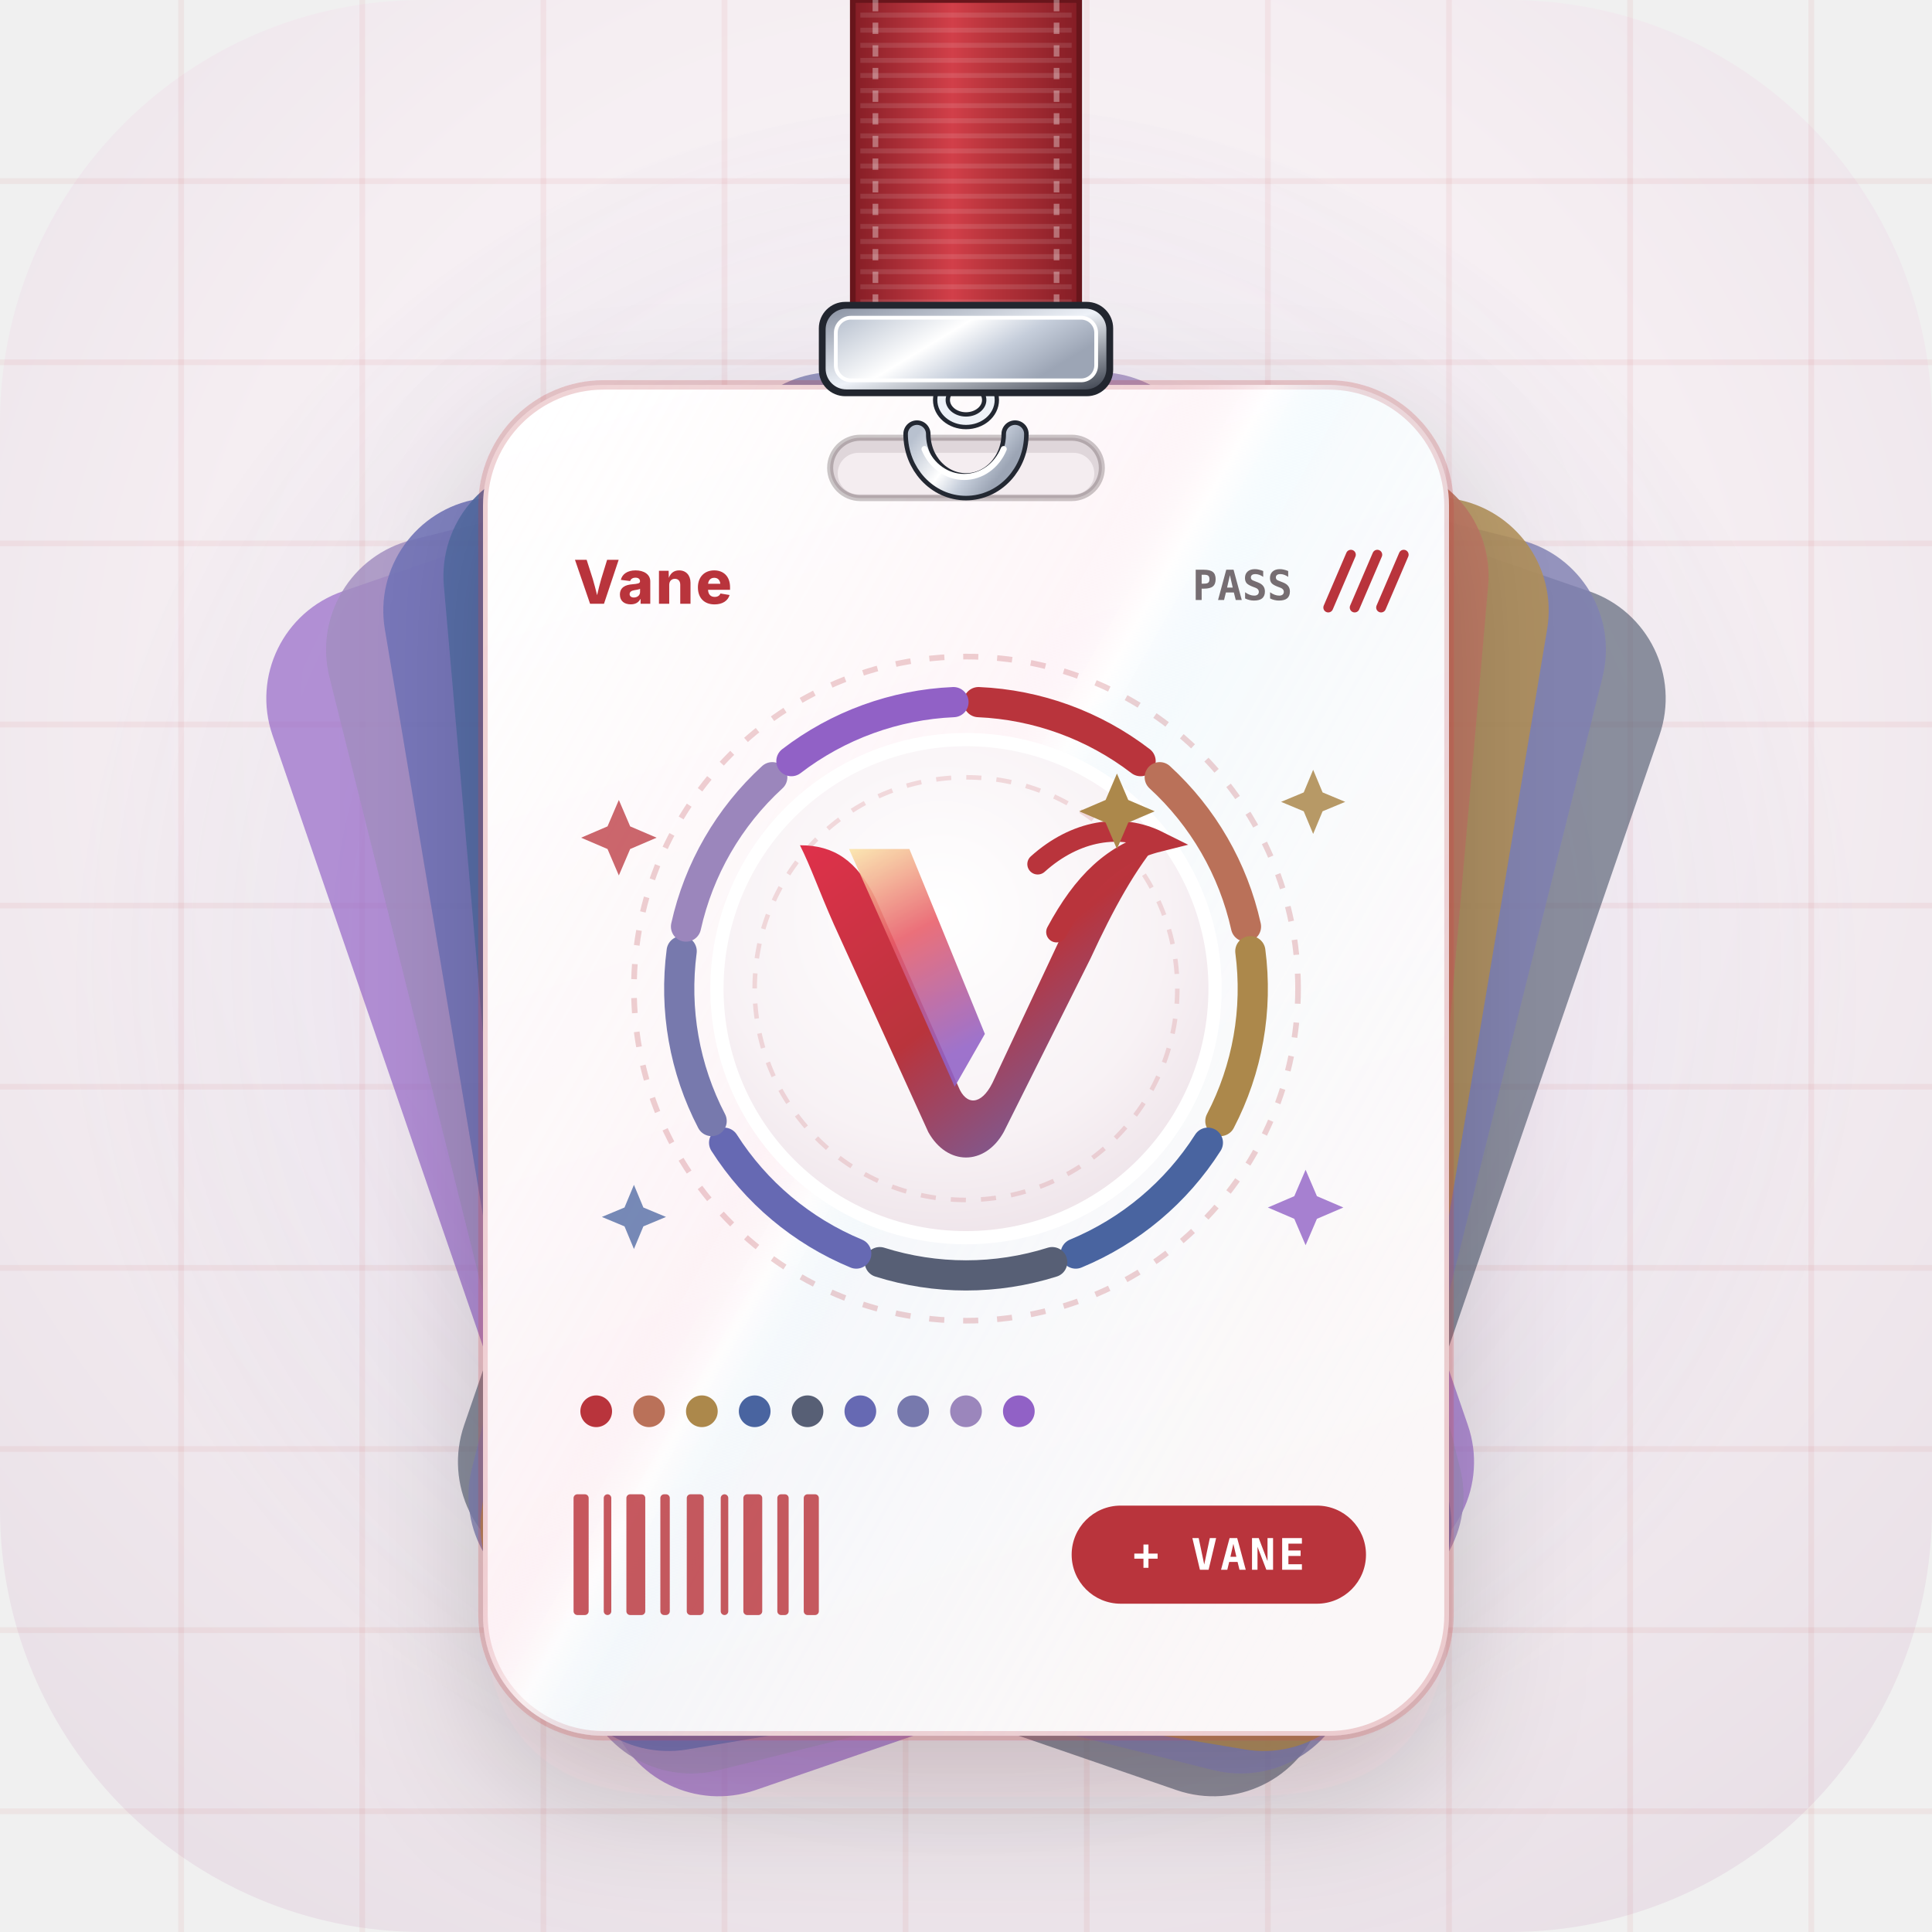
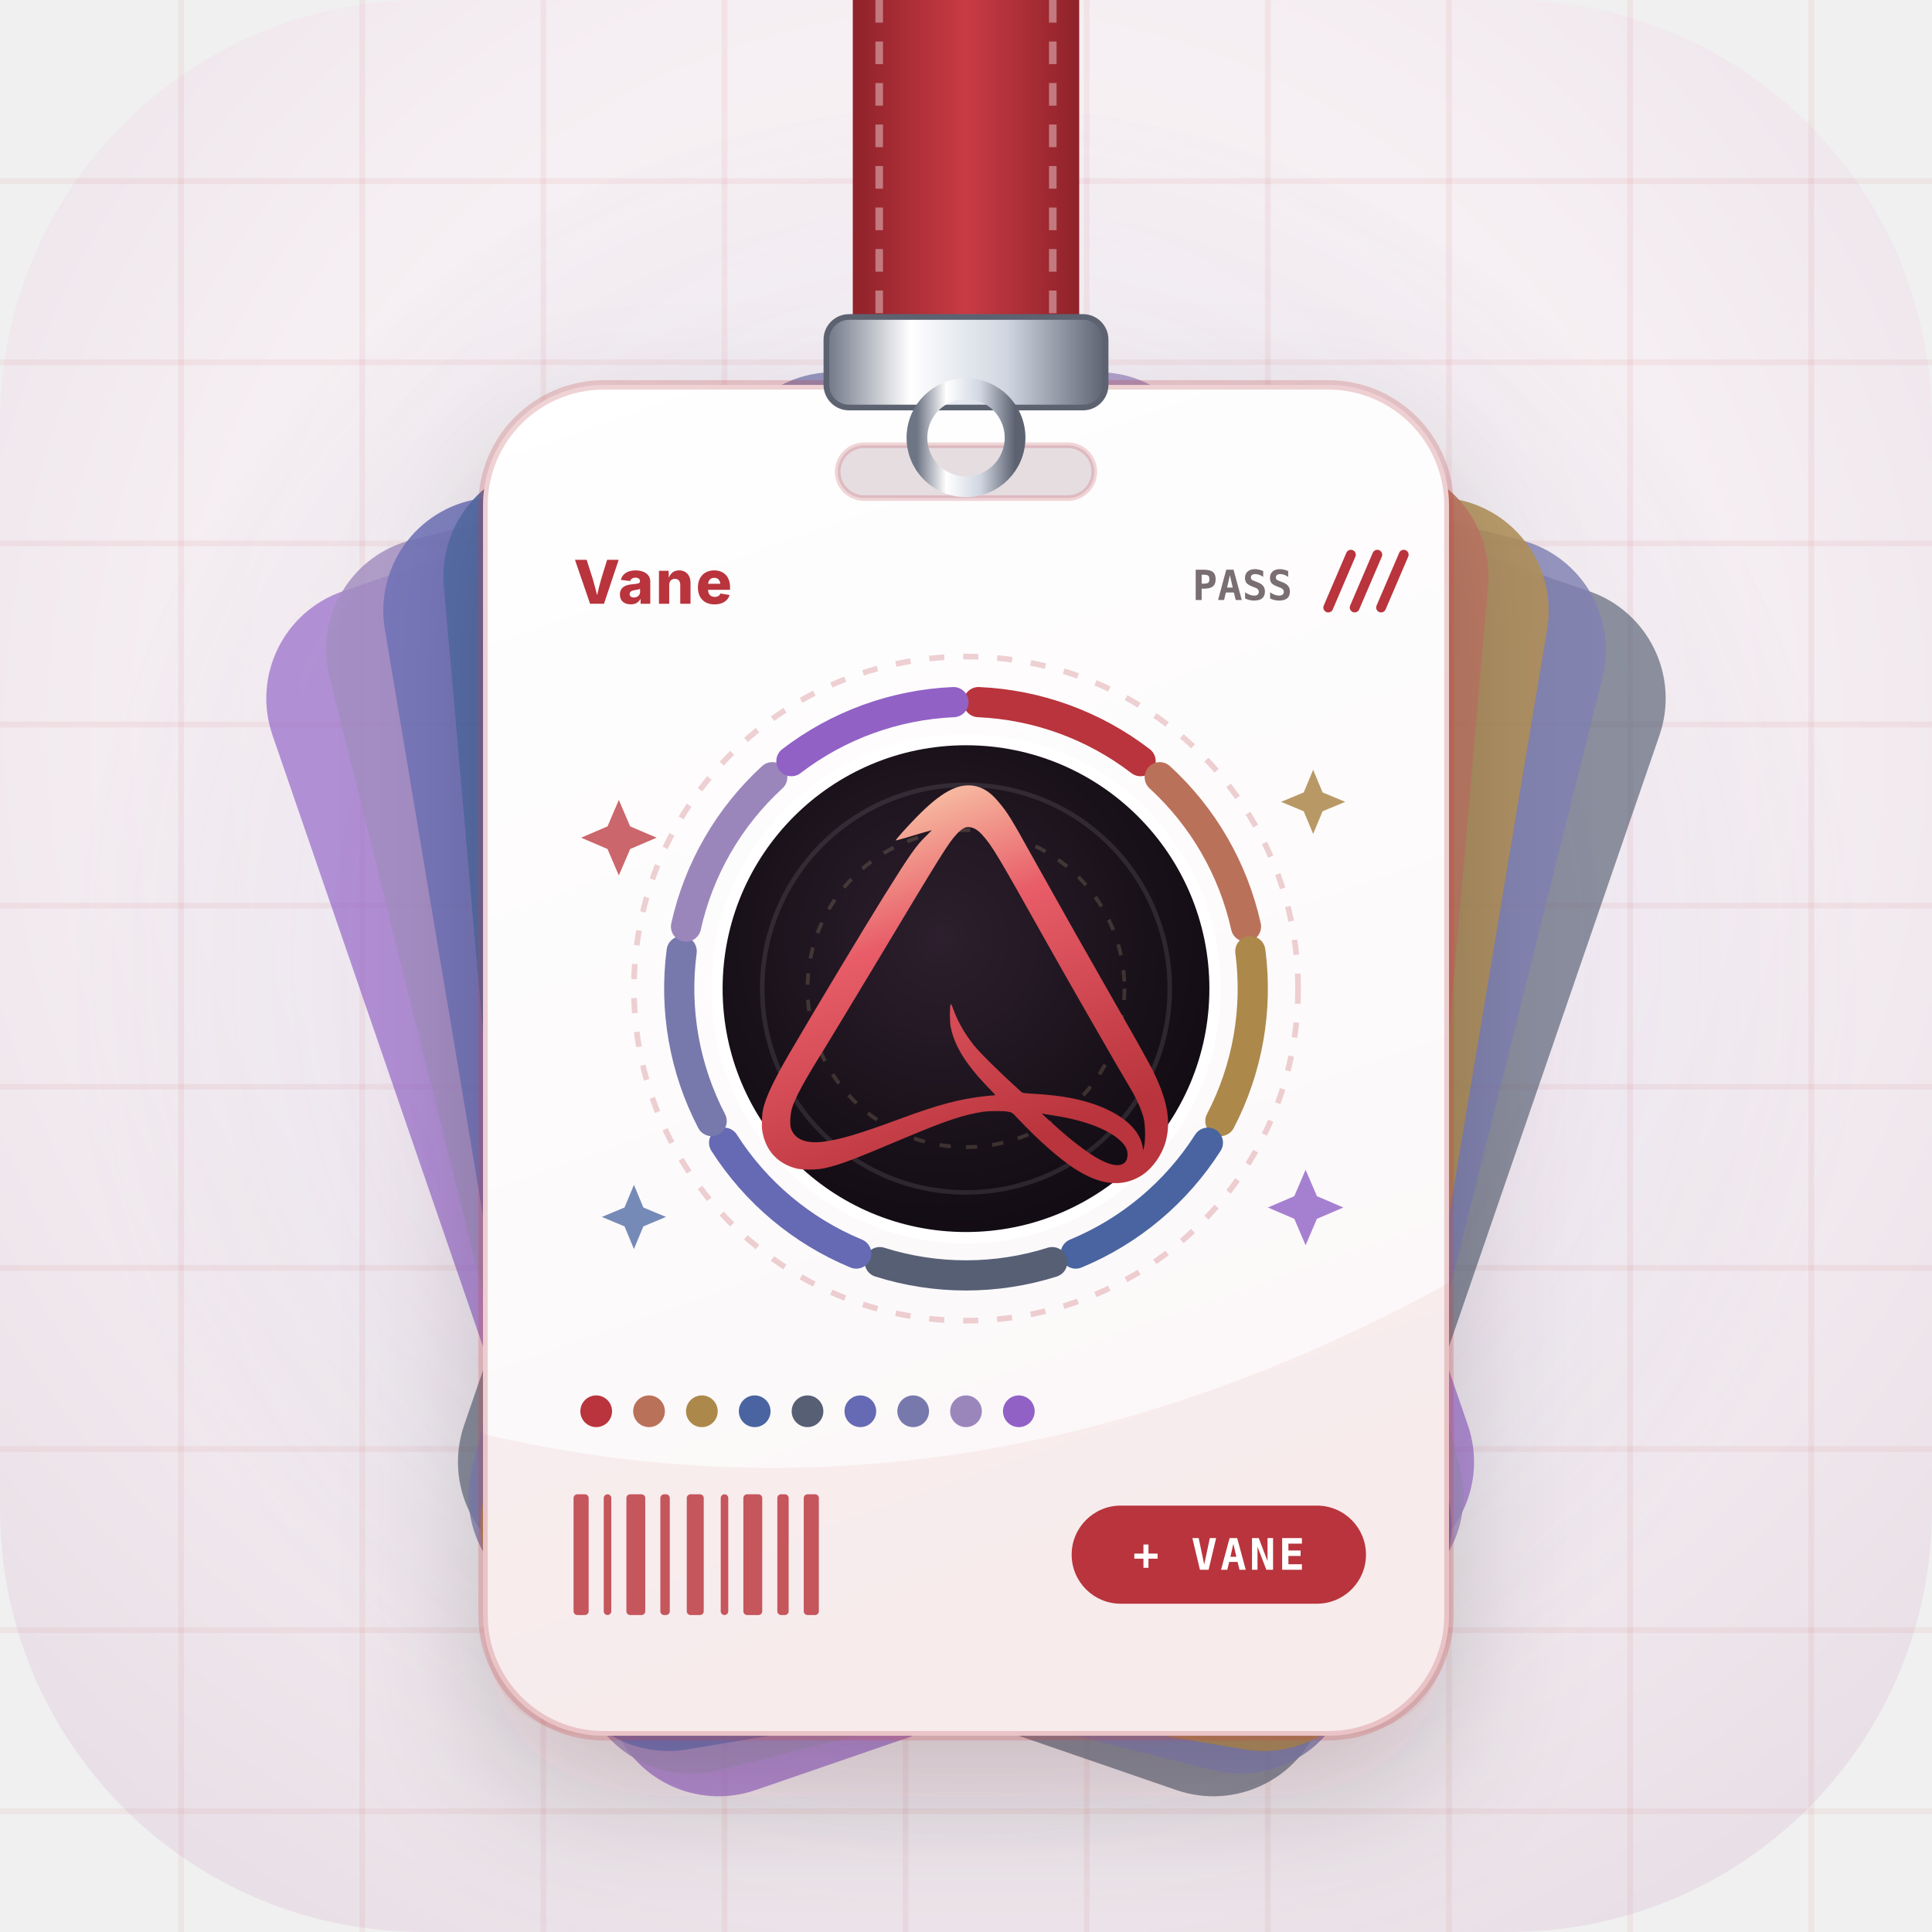
<svg xmlns="http://www.w3.org/2000/svg" viewBox="0 0 512 512" width="512" height="512">
  <defs>
    <radialGradient id="bg" cx="50%" cy="38%" r="72%">
      <stop offset="0%" stop-color="#fdf9fa" />
      <stop offset="55%" stop-color="#f5eef2" />
      <stop offset="100%" stop-color="#e8dfe6" />
    </radialGradient>
    <radialGradient id="aura" cx="50%" cy="48%" r="50%">
      <stop offset="0%" stop-color="#b9343c" stop-opacity="0.16" />
      <stop offset="55%" stop-color="#9161c6" stop-opacity="0.08" />
      <stop offset="100%" stop-color="#4964a0" stop-opacity="0" />
    </radialGradient>
    <linearGradient id="strapGrad" x1="0" y1="0" x2="1" y2="0">
-       <stop offset="0%" stop-color="#841d25" />
-       <stop offset="44%" stop-color="#d23f49" />
-       <stop offset="60%" stop-color="#b9343c" />
-       <stop offset="100%" stop-color="#841d25" />
+       <stop offset="0%" stop-color="#8f222a" />
+       <stop offset="50%" stop-color="#c93b44" />
+       <stop offset="100%" stop-color="#8f222a" />
    </linearGradient>
-     <linearGradient id="clampBezel" x1="0" y1="0" x2="1" y2="1">
-       <stop offset="0%" stop-color="#8a92a2" />
-       <stop offset="50%" stop-color="#eef2f8" />
-       <stop offset="100%" stop-color="#3c424e" />
-     </linearGradient>
-     <linearGradient id="clampPlate" x1="0" y1="0" x2="1" y2="0.4">
-       <stop offset="0%" stop-color="#b8c1cf" />
-       <stop offset="46%" stop-color="#ffffff" />
-       <stop offset="72%" stop-color="#c6cedb" />
-       <stop offset="100%" stop-color="#9ca5b5" />
+     <linearGradient id="clampGrad" x1="0" y1="0" x2="1" y2="0">
+       <stop offset="0%" stop-color="#6e7585" />
+       <stop offset="30%" stop-color="#ffffff" />
+       <stop offset="65%" stop-color="#cfd5e0" />
+       <stop offset="100%" stop-color="#5c6270" />
    </linearGradient>
    <linearGradient id="cardSurface" x1="0" y1="0" x2="0.25" y2="1">
      <stop offset="0%" stop-color="#ffffff" />
      <stop offset="100%" stop-color="#fbf7f8" />
    </linearGradient>
-     <radialGradient id="pearlMedallion" cx="45%" cy="35%" r="70%">
-       <stop offset="0%" stop-color="#ffffff" />
-       <stop offset="65%" stop-color="#f8f2f5" />
-       <stop offset="100%" stop-color="#ede2e8" />
+     <radialGradient id="vinylDisc" cx="45%" cy="40%" r="65%">
+       <stop offset="0%" stop-color="#2d1f2d" />
+       <stop offset="60%" stop-color="#1a121b" />
+       <stop offset="100%" stop-color="#100a12" />
    </radialGradient>
-     <linearGradient id="artisticV" x1="0" y1="0" x2="0.85" y2="1">
-       <stop offset="0%" stop-color="#e0314b" />
-       <stop offset="52%" stop-color="#b9343c" />
-       <stop offset="100%" stop-color="#6669b3" />
-     </linearGradient>
-     <linearGradient id="artisticVFold" x1="0" y1="0" x2="0.3" y2="1">
-       <stop offset="0%" stop-color="#fae5a8" />
+     <linearGradient id="vaneNeedle" x1="0" y1="0" x2="0.4" y2="1">
+       <stop offset="0%" stop-color="#fff0c2" />
      <stop offset="45%" stop-color="#e85d68" />
-       <stop offset="100%" stop-color="#9161c6" />
-     </linearGradient>
-     <linearGradient id="sheenSlash" x1="0" y1="0" x2="1" y2="0.8">
-       <stop offset="0%" stop-color="#ffffff" stop-opacity="0" />
-       <stop offset="44%" stop-color="#ffd9e6" stop-opacity="0.18" />
-       <stop offset="50%" stop-color="#ffffff" stop-opacity="0.62" />
-       <stop offset="56%" stop-color="#d8f3ff" stop-opacity="0.18" />
-       <stop offset="100%" stop-color="#ffffff" stop-opacity="0" />
+       <stop offset="100%" stop-color="#b9343c" />
    </linearGradient>
    <filter id="cardShadow" x="-18%" y="-12%" width="136%" height="136%">
      <feDropShadow dx="0" dy="16" stdDeviation="18" flood-color="#27171b" flood-opacity="0.18" />
    </filter>
  </defs>
  <rect width="512" height="512" rx="112" fill="url(#bg)" />
  <circle cx="256" cy="264" r="236" fill="url(#aura)" />
  <g stroke="#b9343c" stroke-opacity="0.065" stroke-width="1.5">
    <line x1="48" y1="0" x2="48" y2="512" />
    <line x1="0" y1="48" x2="512" y2="48" />
    <line x1="96" y1="0" x2="96" y2="512" />
    <line x1="0" y1="96" x2="512" y2="96" />
    <line x1="144" y1="0" x2="144" y2="512" />
    <line x1="0" y1="144" x2="512" y2="144" />
    <line x1="192" y1="0" x2="192" y2="512" />
    <line x1="0" y1="192" x2="512" y2="192" />
    <line x1="240" y1="0" x2="240" y2="512" />
    <line x1="0" y1="240" x2="512" y2="240" />
    <line x1="288" y1="0" x2="288" y2="512" />
    <line x1="0" y1="288" x2="512" y2="288" />
    <line x1="336" y1="0" x2="336" y2="512" />
    <line x1="0" y1="336" x2="512" y2="336" />
    <line x1="384" y1="0" x2="384" y2="512" />
    <line x1="0" y1="384" x2="512" y2="384" />
    <line x1="432" y1="0" x2="432" y2="512" />
    <line x1="0" y1="432" x2="512" y2="432" />
    <line x1="480" y1="0" x2="480" y2="512" />
    <line x1="0" y1="480" x2="512" y2="480" />
  </g>
  <g transform="">
    <g opacity="0.92">
      <rect x="136" y="114" width="240" height="336" rx="30" fill="#9161c6" transform="rotate(-19 256 360)" opacity="0.72" />
      <rect x="136" y="114" width="240" height="336" rx="30" fill="#9b86bc" transform="rotate(-14 256 360)" opacity="0.82" />
      <rect x="136" y="114" width="240" height="336" rx="30" fill="#6669b3" transform="rotate(-9.5 256 360)" opacity="0.88" />
      <rect x="136" y="114" width="240" height="336" rx="30" fill="#4964a0" transform="rotate(-5 256 360)" opacity="0.94" />
      <rect x="136" y="114" width="240" height="336" rx="30" fill="#575f75" transform="rotate(19 256 360)" opacity="0.72" />
      <rect x="136" y="114" width="240" height="336" rx="30" fill="#7779ad" transform="rotate(14 256 360)" opacity="0.82" />
      <rect x="136" y="114" width="240" height="336" rx="30" fill="#ac884b" transform="rotate(9.5 256 360)" opacity="0.88" />
      <rect x="136" y="114" width="240" height="336" rx="30" fill="#ba7159" transform="rotate(5 256 360)" opacity="0.94" />
    </g>
-     <rect x="226" y="0" width="60" height="92" fill="url(#strapGrad)" stroke="#68151b" stroke-width="1.5" />
-     <line x1="228" y1="4" x2="284" y2="4" stroke="#ffffff" stroke-opacity="0.11" stroke-width="1.3" />
-     <line x1="228" y1="8" x2="284" y2="8" stroke="#ffffff" stroke-opacity="0.11" stroke-width="1.3" />
-     <line x1="228" y1="12" x2="284" y2="12" stroke="#ffffff" stroke-opacity="0.11" stroke-width="1.3" />
-     <line x1="228" y1="16" x2="284" y2="16" stroke="#ffffff" stroke-opacity="0.11" stroke-width="1.3" />
-     <line x1="228" y1="20" x2="284" y2="20" stroke="#ffffff" stroke-opacity="0.11" stroke-width="1.3" />
-     <line x1="228" y1="24" x2="284" y2="24" stroke="#ffffff" stroke-opacity="0.11" stroke-width="1.3" />
-     <line x1="228" y1="28" x2="284" y2="28" stroke="#ffffff" stroke-opacity="0.11" stroke-width="1.3" />
-     <line x1="228" y1="32" x2="284" y2="32" stroke="#ffffff" stroke-opacity="0.11" stroke-width="1.3" />
-     <line x1="228" y1="36" x2="284" y2="36" stroke="#ffffff" stroke-opacity="0.11" stroke-width="1.3" />
-     <line x1="228" y1="40" x2="284" y2="40" stroke="#ffffff" stroke-opacity="0.11" stroke-width="1.3" />
-     <line x1="228" y1="44" x2="284" y2="44" stroke="#ffffff" stroke-opacity="0.11" stroke-width="1.3" />
-     <line x1="228" y1="48" x2="284" y2="48" stroke="#ffffff" stroke-opacity="0.11" stroke-width="1.3" />
-     <line x1="228" y1="52" x2="284" y2="52" stroke="#ffffff" stroke-opacity="0.11" stroke-width="1.3" />
-     <line x1="228" y1="56" x2="284" y2="56" stroke="#ffffff" stroke-opacity="0.11" stroke-width="1.3" />
-     <line x1="228" y1="60" x2="284" y2="60" stroke="#ffffff" stroke-opacity="0.11" stroke-width="1.3" />
-     <line x1="228" y1="64" x2="284" y2="64" stroke="#ffffff" stroke-opacity="0.11" stroke-width="1.3" />
-     <line x1="228" y1="68" x2="284" y2="68" stroke="#ffffff" stroke-opacity="0.11" stroke-width="1.3" />
-     <line x1="228" y1="72" x2="284" y2="72" stroke="#ffffff" stroke-opacity="0.11" stroke-width="1.3" />
-     <line x1="228" y1="76" x2="284" y2="76" stroke="#ffffff" stroke-opacity="0.11" stroke-width="1.3" />
-     <line x1="228" y1="80" x2="284" y2="80" stroke="#ffffff" stroke-opacity="0.11" stroke-width="1.3" />
-     <line x1="228" y1="84" x2="284" y2="84" stroke="#ffffff" stroke-opacity="0.11" stroke-width="1.3" />
-     <line x1="228" y1="88" x2="284" y2="88" stroke="#ffffff" stroke-opacity="0.11" stroke-width="1.3" />
-     <line x1="232" y1="0" x2="232" y2="92" stroke="#ffffff" stroke-opacity="0.35" stroke-width="1.5" stroke-dasharray="3 3" />
-     <line x1="280" y1="0" x2="280" y2="92" stroke="#ffffff" stroke-opacity="0.35" stroke-width="1.5" stroke-dasharray="3 3" />
-     <path d="M 243 116 A 13 14 0 0 1 269 116" fill="none" stroke="#454c59" stroke-width="6" />
    <g filter="url(#cardShadow)">
      <rect x="128" y="102" width="256" height="358" rx="32" fill="url(#cardSurface)" stroke="#b9343c" stroke-opacity="0.22" stroke-width="2.5" />
    </g>
-     <rect x="128" y="102" width="256" height="358" rx="32" fill="url(#sheenSlash)" />
-     <rect x="220" y="116" width="72" height="16" rx="8" fill="#dfd6da" stroke="#27171b" stroke-opacity="0.24" stroke-width="1.6" />
-     <rect x="222" y="120" width="68" height="11" rx="5.5" fill="#f4edf0" />
-     <path d="M 243 115 A 13 14 0 1 0 269 115" fill="none" stroke="#232832" stroke-width="7.2" stroke-linecap="round" />
-     <path d="M 243 115 A 13 14 0 1 0 269 115" fill="none" stroke="url(#clampPlate)" stroke-width="4.8" stroke-linecap="round" />
-     <path d="M 245 119 A 11.5 12.5 0 0 0 266 119" fill="none" stroke="#ffffff" stroke-width="1.6" stroke-linecap="round" />
-     <ellipse cx="256" cy="106" rx="6.5" ry="5.5" fill="none" stroke="#232832" stroke-width="4.5" />
-     <ellipse cx="256" cy="106" rx="6.5" ry="5.5" fill="none" stroke="#eef2f8" stroke-width="2.2" />
-     <rect x="217" y="80" width="78" height="25" rx="7" fill="#22262f" />
-     <rect x="218.8" y="81.8" width="74.4" height="21.4" rx="5.5" fill="url(#clampBezel)" />
-     <rect x="221.5" y="84.2" width="69" height="16.6" rx="4" fill="url(#clampPlate)" stroke="#ffffff" stroke-width="1" />
+     <path d="M 128 380 Q 256 410 384 340 L 384 428 Q 384 460 352 460 L 160 460 Q 128 460 128 428 Z" fill="#b9343c" fill-opacity="0.06" />
+     <rect x="222" y="118" width="68" height="14" rx="7" fill="#e6dde1" stroke="#b9343c" stroke-opacity="0.2" stroke-width="1.5" />
+     <rect x="226" y="0" width="60" height="96" fill="url(#strapGrad)" />
+     <line x1="233" y1="0" x2="233" y2="96" stroke="#ffffff" stroke-opacity="0.38" stroke-width="2" stroke-dasharray="6 5" />
+     <line x1="279" y1="0" x2="279" y2="96" stroke="#ffffff" stroke-opacity="0.38" stroke-width="2" stroke-dasharray="6 5" />
+     <rect x="219" y="84" width="74" height="24" rx="6" fill="url(#clampGrad)" stroke="#5c6270" stroke-width="1.5" />
+     <circle cx="256" cy="116" r="13" fill="none" stroke="url(#clampGrad)" stroke-width="5.5" />
    <text x="152" y="160" font-family="-apple-system, BlinkMacSystemFont, 'Inter', sans-serif" font-size="16" font-weight="800" fill="#b9343c" letter-spacing="0.5">Vane</text>
    <text x="316" y="159" font-family="ui-monospace, SFMono-Regular, monospace" font-size="11" font-weight="800" fill="#27171b" opacity="0.62">PASS</text>
    <g stroke="#b9343c" stroke-width="2.6" stroke-linecap="round">
      <line x1="352" y1="161" x2="358" y2="147" />
      <line x1="359" y1="161" x2="365" y2="147" />
      <line x1="366" y1="161" x2="372" y2="147" />
    </g>
    <circle cx="256" cy="262" r="88" fill="none" stroke="#b9343c" stroke-opacity="0.22" stroke-width="1.5" stroke-dasharray="4 5" />
    <g>
      <path d="M 259.32 186.07 A 76 76 0 0 1 302.27 201.71" fill="none" stroke="#b9343c" stroke-width="8" stroke-linecap="round" />
      <path d="M 307.34 205.97 A 76 76 0 0 1 330.20 245.55" fill="none" stroke="#ba7159" stroke-width="8" stroke-linecap="round" />
      <path d="M 331.35 252.08 A 76 76 0 0 1 323.41 297.09" fill="none" stroke="#ac884b" stroke-width="8" stroke-linecap="round" />
      <path d="M 320.10 302.83 A 76 76 0 0 1 285.08 332.21" fill="none" stroke="#4964a0" stroke-width="8" stroke-linecap="round" />
      <path d="M 278.85 334.48 A 76 76 0 0 1 233.15 334.48" fill="none" stroke="#575f75" stroke-width="8" stroke-linecap="round" />
      <path d="M 226.92 332.21 A 76 76 0 0 1 191.90 302.83" fill="none" stroke="#6669b3" stroke-width="8" stroke-linecap="round" />
      <path d="M 188.59 297.09 A 76 76 0 0 1 180.65 252.08" fill="none" stroke="#7779ad" stroke-width="8" stroke-linecap="round" />
      <path d="M 181.80 245.55 A 76 76 0 0 1 204.66 205.97" fill="none" stroke="#9b86bc" stroke-width="8" stroke-linecap="round" />
      <path d="M 209.73 201.71 A 76 76 0 0 1 252.68 186.07" fill="none" stroke="#9161c6" stroke-width="8" stroke-linecap="round" />
    </g>
-     <circle cx="256" cy="262" r="66" fill="url(#pearlMedallion)" stroke="#ffffff" stroke-width="3.5" />
-     <circle cx="256" cy="262" r="56" fill="none" stroke="#b9343c" stroke-opacity="0.16" stroke-width="1.2" stroke-dasharray="4 4" />
+     <circle cx="256" cy="262" r="66" fill="url(#vinylDisc)" stroke="#ffffff" stroke-width="3" />
+     <circle cx="256" cy="262" r="54" fill="none" stroke="#ffffff" stroke-opacity="0.1" stroke-width="1.2" />
+     <circle cx="256" cy="262" r="42" fill="none" stroke="#fae5a8" stroke-opacity="0.16" stroke-width="1" stroke-dasharray="3 4" />
    <path d="M 164 212 L 167 219 L 174 222 L 167 225 L 164 232 L 161 225 L 154 222 L 161 219 Z" fill="#b9343c" opacity="0.75" />
    <path d="M 348 204 L 350.5 210 L 356.5 212.5 L 350.5 215 L 348 221 L 345.5 215 L 339.5 212.5 L 345.5 210 Z" fill="#ac884b" opacity="0.85" />
    <path d="M 168 314 L 170.5 320 L 176.5 322.5 L 170.5 325 L 168 331 L 165.5 325 L 159.5 322.5 L 165.5 320 Z" fill="#4964a0" opacity="0.75" />
    <path d="M 346 310 L 349 317 L 356 320 L 349 323 L 346 330 L 343 323 L 336 320 L 343 317 Z" fill="#9161c6" opacity="0.8" />
-     <path d="M 212 224 C 221 224 227 228 232 238 L 254 288 C 256 293 260 293 263 287 L 286 238 C 291 228 298 222 308 222 C 301 230 295 241 289 254 L 266 300 C 261 309 251 309 246 300 L 221 245 C 217 236 215 230 212 224 Z" fill="url(#artisticV)" />
-     <path d="M 225 225 L 241 225 L 261 274 L 253 288 Z" fill="url(#artisticVFold)" opacity="0.88" />
-     <path d="M 275 229 C 285 220 297 218 307 223 C 295 226 287 234 280 247" fill="none" stroke="#b9343c" stroke-width="5.5" stroke-linecap="round" />
-     <path d="M 296 205 L 299 212 L 306 215 L 299 218 L 296 225 L 293 218 L 286 215 L 293 212 Z" fill="#ac884b" />
+     <g transform="translate(203 208) scale(4.4)">
+       <path fill-rule="evenodd" fill="url(#vaneNeedle)" d="M -0.23,20.81 c 0.18,1.18 0.90,1.99 2.04,2.29 c 0.38,0.10 1.25,0.09 1.71,-0.01 c 0.98,-0.22 1.69,-0.50 5.02,-1.90 c 2.33,-0.98 3.40,-1.33 4.53,-1.50 c 0.43,-0.06 1.26,-0.06 1.54,0 c 0.21,0.04 0.24,0.06 0.58,0.43 c 1.21,1.28 2.42,2.35 3.36,2.97 c 1.55,1.02 2.87,1.17 4.03,0.46 c 0.68,-0.42 1.27,-1.25 1.50,-2.09 c 0.32,-1.25 0.09,-2.50 -0.80,-4.29 c -0.16,-0.32 -0.87,-1.61 -1.59,-2.86 c -2.78,-4.87 -3.64,-6.40 -5.52,-9.76 c -1.45,-2.61 -1.60,-2.86 -2.22,-3.59 c -0.45,-0.53 -0.92,-0.83 -1.46,-0.91 c -0.97,-0.14 -1.97,0.40 -3.45,1.92 c -0.55,0.56 -1.25,1.35 -1.23,1.38 c 0.00,0.00 0.26,-0.06 0.56,-0.15 c 0.60,-0.18 1.58,-0.47 1.61,-0.47 c 0.01,0 -0.13,0.14 -0.32,0.33 c -0.61,0.59 -0.96,1.08 -2.54,3.61 c -1.25,2.01 -4.10,6.74 -5.72,9.52 c -0.95,1.63 -1.43,2.66 -1.58,3.36 c -0.07,0.33 -0.09,0.98 -0.05,1.27 z m 1.77,-1.26 c 0.19,-0.66 0.72,-1.65 1.99,-3.68 c 0.29,-0.47 1.62,-2.67 2.95,-4.88 c 4.12,-6.87 4.51,-7.50 5.01,-8.03 c 0.31,-0.33 0.52,-0.45 0.79,-0.41 c 0.25,0.03 0.47,0.16 0.75,0.47 c 0.56,0.61 0.90,1.17 3.68,6.13 c 1.20,2.14 3.32,5.84 4.30,7.53 c 0.48,0.82 0.98,1.67 1.10,1.88 c 0.27,0.48 0.53,1.09 0.64,1.53 c 0.10,0.42 0.11,1.33 0.02,1.71 l -0.05,0.22 l -0.03,-0.19 c -0.20,-1.34 -1.82,-2.46 -4.24,-2.95 c -0.72,-0.14 -1.33,-0.21 -2.25,-0.27 c -0.72,-0.04 -0.74,-0.04 -0.85,-0.14 c -1.28,-1.16 -2.42,-2.28 -2.84,-2.80 c -0.53,-0.67 -0.95,-1.39 -1.22,-2.13 c -0.09,-0.26 -0.14,-0.36 -0.17,-0.32 c -0.06,0.10 -0.06,1.03 0,1.35 c 0.23,1.15 0.91,2.26 2.27,3.66 c 0.24,0.25 0.44,0.46 0.42,0.46 c -0.01,0 -0.25,0.02 -0.54,0.05 c -1.60,0.17 -2.90,0.52 -5.27,1.40 c -2.35,0.87 -3.59,1.24 -4.60,1.36 c -1.01,0.11 -1.66,-0.15 -1.89,-0.79 c -0.08,-0.24 -0.06,-0.79 0.04,-1.17 z m 15.18,0.27 c 0.04,0.00 0.37,0.06 0.71,0.11 c 1.84,0.29 3.33,0.88 4.00,1.59 c 0.27,0.28 0.37,0.53 0.34,0.83 c -0.05,0.68 -0.77,0.74 -1.80,0.14 c -0.66,-0.37 -1.57,-1.07 -2.48,-1.89 c -0.96,-0.86 -0.92,-0.82 -0.77,-0.80 z" />
+     </g>
    <g transform="translate(152 368)">
      <circle cx="6" cy="6" r="4.2" fill="#b9343c" />
      <circle cx="20" cy="6" r="4.2" fill="#ba7159" />
      <circle cx="34" cy="6" r="4.2" fill="#ac884b" />
      <circle cx="48" cy="6" r="4.2" fill="#4964a0" />
      <circle cx="62" cy="6" r="4.2" fill="#575f75" />
      <circle cx="76" cy="6" r="4.2" fill="#6669b3" />
      <circle cx="90" cy="6" r="4.2" fill="#7779ad" />
      <circle cx="104" cy="6" r="4.2" fill="#9b86bc" />
      <circle cx="118" cy="6" r="4.2" fill="#9161c6" />
    </g>
    <g fill="#b9343c" opacity="0.82" transform="translate(152 396)">
      <rect x="0" y="0" width="4" height="32" rx="1" />
      <rect x="8" y="0" width="2" height="32" rx="1" />
      <rect x="14" y="0" width="5" height="32" rx="1" />
      <rect x="23" y="0" width="2.5" height="32" rx="1" />
      <rect x="30" y="0" width="4.5" height="32" rx="1" />
      <rect x="39" y="0" width="2" height="32" rx="1" />
      <rect x="45" y="0" width="5" height="32" rx="1" />
      <rect x="54" y="0" width="3" height="32" rx="1" />
      <rect x="61" y="0" width="4" height="32" rx="1" />
    </g>
    <rect x="284" y="399" width="78" height="26" rx="13" fill="#b9343c" />
    <text x="323" y="416" text-anchor="middle" font-family="ui-monospace, SFMono-Regular, monospace" font-size="11.5" font-weight="800" fill="#ffffff" letter-spacing="0.8">+ VANE</text>
  </g>
</svg>
